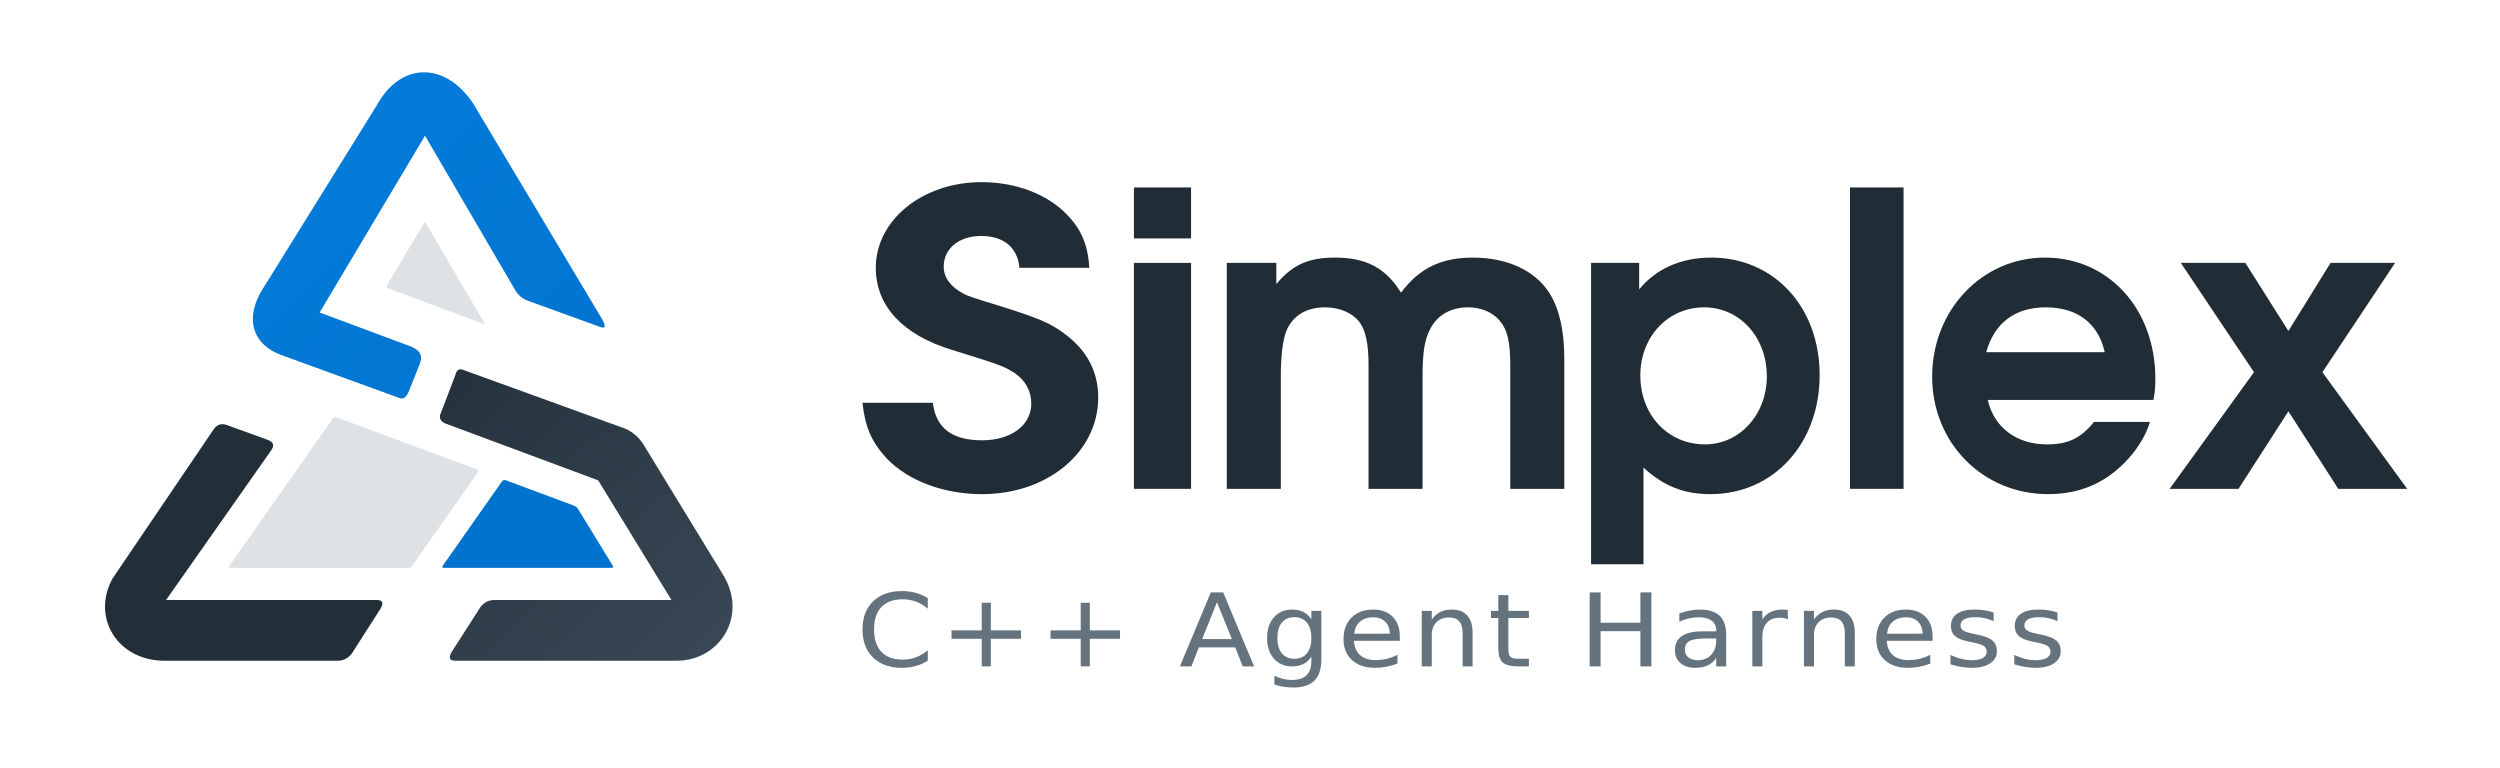
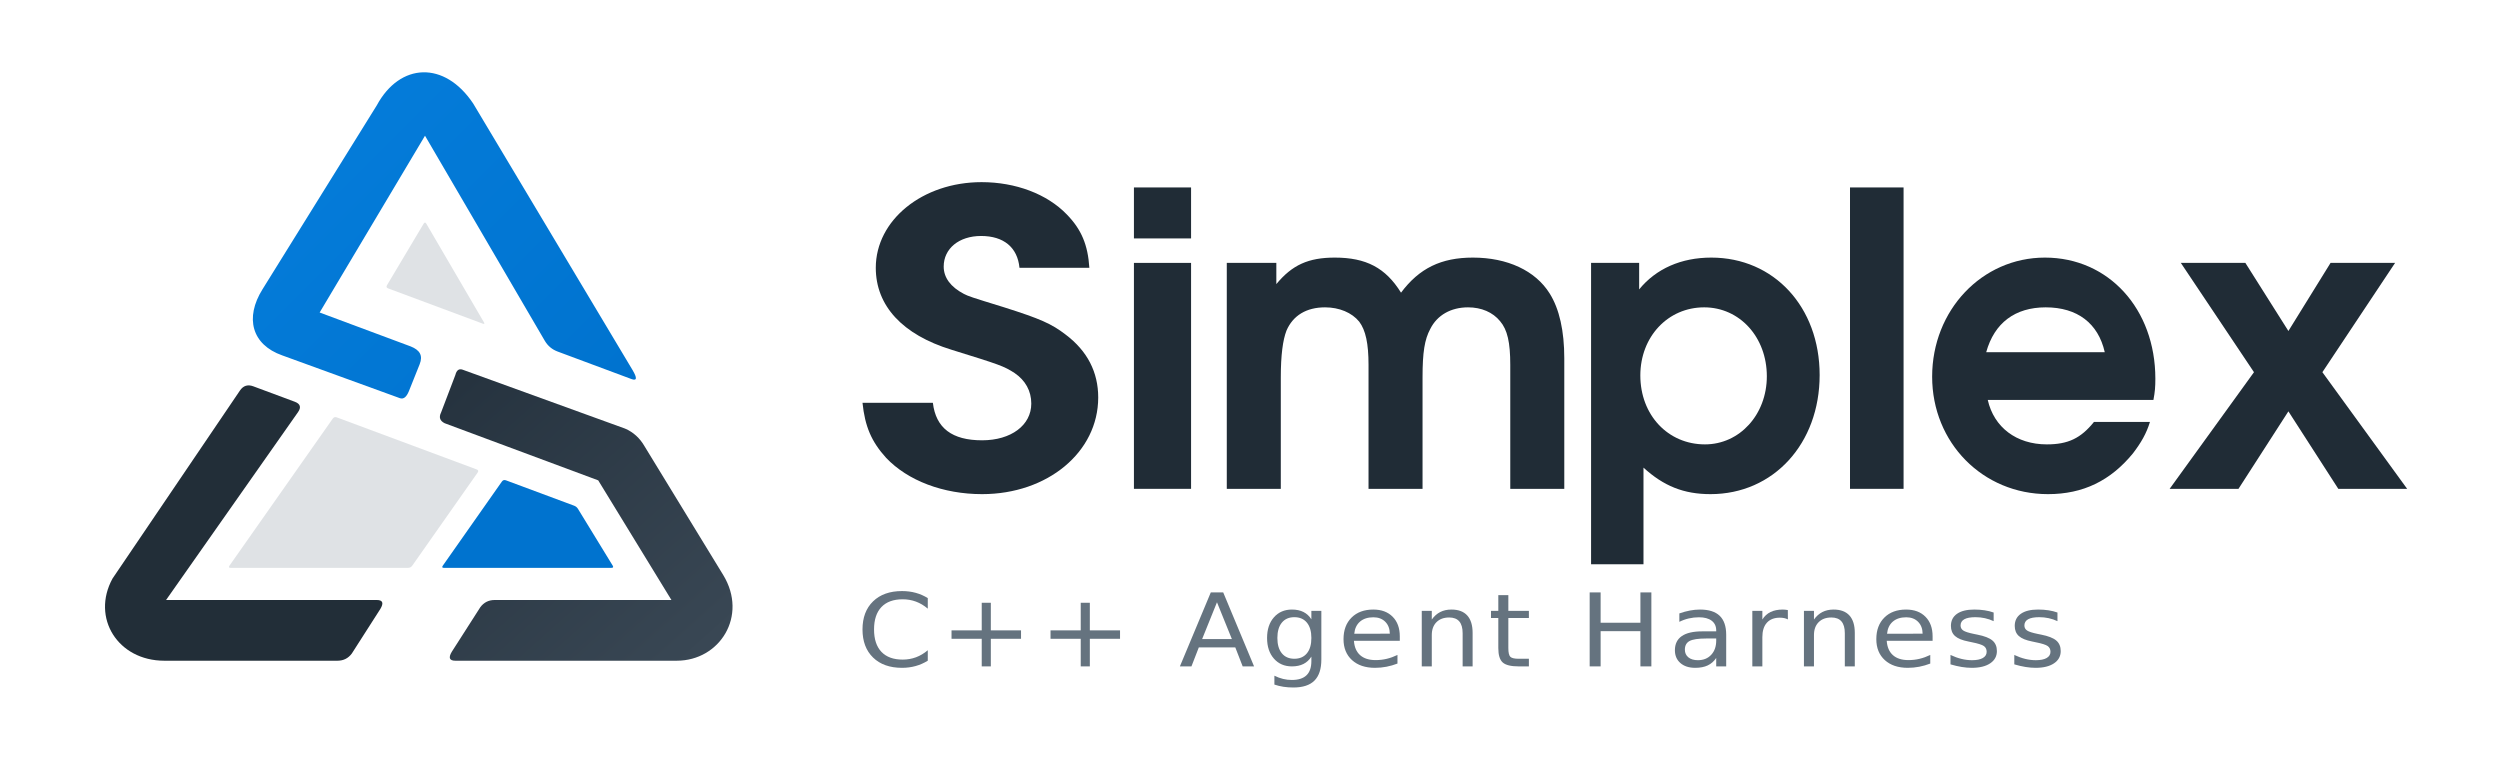
<svg xmlns="http://www.w3.org/2000/svg" width="1400" height="430" viewBox="300 120 1400 430" role="img" aria-labelledby="title desc">
  <defs>
    <linearGradient id="blue" x1="450" y1="180" x2="625" y2="355" gradientUnits="userSpaceOnUse">
      <stop stop-color="#057ddb" />
      <stop offset="1" stop-color="#0073cf" />
    </linearGradient>
    <linearGradient id="graphite" x1="540" y1="325" x2="687" y2="490" gradientUnits="userSpaceOnUse">
      <stop stop-color="#24313d" />
      <stop offset="1" stop-color="#394754" />
    </linearGradient>
  </defs>
  <g id="simplex-symbol">
-     <path id="upper-blue-ribbon" fill="url(#blue)" d="       M 524,343       L 458,319       C 441,313 437,298 447,282       L 511,179       C 524,155 549,154 565,178       L 636.723,297.951       Q 640.829,304.817 636.128,303.112       L 595.714,288.457       Q 591.014,286.752 588.492,282.435       L 538,196       L 479,295       L 530,314       C 535,316 537,319 535,324       L 529,339       Q 527,344 524,343 Z" />
+     <path id="upper-blue-ribbon" fill="url(#blue)" d="       M 524,343       L 458,319       C 441,313 437,298 447,282       L 511,179       C 524,155 549,154 565,178       L 654.177,327.141       Q 658.283,334.007 653.597,332.262       L 612.27,316.865       Q 607.585,315.12 605.063,310.803       L 538,196       L 479,295       L 530,314       C 535,316 537,319 535,324       L 529,339       Q 527,344 524,343 Z" />
    <path id="lower-right-ribbon" fill="url(#graphite)" d="       M 559,327       L 650,360       Q 657,363 661,370       L 705,442       C 719,465 703,490 679,490       L 555,490       Q 550,490 553,485       L 569,460       Q 572,456 577,456       L 676,456       L 635,389       L 549,357       Q 545,355 547,351       L 555,330       Q 556,326 559,327 Z" />
-     <path id="lower-left-ribbon" fill="#222e38" d="       M 419.613,360.473       Q 422.418,356.334 427.117,358.043       L 450.048,366.381       Q 454.747,368.09 451.873,372.181       L 393,456       L 511,456       Q 516,456 513,461       L 497,486       Q 494,490 489,490       L 392,490       C 366,490 351,466 363,444 Z" />
+     <path id="lower-left-ribbon" fill="#222e38" d="       M 434.351,338.728       Q 437.156,334.589 441.842,336.333       L 465.07,344.976       Q 469.756,346.72 466.883,350.811       L 393,456       L 511,456       Q 516,456 513,461       L 497,486       Q 494,490 489,490       L 392,490       C 366,490 351,466 363,444 Z" />
    <g id="inset-facets">
      <path id="upper-grey-facet" fill="#dfe2e5" d="M 516.727,279.696 L 537.232,245.289 Q 538,244 538.757,245.295 L 570.989,300.473 Q 571.746,301.768 570.34,301.244 L 517.364,281.508 Q 515.959,280.985 516.727,279.696 Z" />
      <path id="lower-left-grey-facet" fill="#dfe2e5" d="M 428.501,436.773 L 486.333,354.436 Q 487.195,353.209 488.601,353.732 L 566.941,382.881 Q 568.347,383.405 567.485,384.632 L 530.862,436.773 Q 530,438 528.5,438 L 429.139,438 Q 427.639,438 428.501,436.773 Z" />
      <path id="lower-right-blue-facet" fill="url(#blue)" d="M 547.97,436.773 L 581.048,389.679 Q 581.91,388.451 583.316,388.974 L 621.487,403.178 Q 622.893,403.701 623.676,404.98 L 643.099,436.721 Q 643.882,438 642.382,438 L 548.608,438 Q 547.108,438 547.97,436.773 Z" />
    </g>
  </g>
  <g id="wordmark" fill="#202c36">
    <path id="letter-1-S" transform="translate(779.142 393.7481) scale(0.2755741 -0.2283885)" d="M14 211C19 153 32 116 62 76C106 20 178 -13 257 -13C390 -13 493 90 493 224C493 286 471 338 427 378C398 405 375 417 302 445C232 471 230 472 220 478C193 495 179 518 179 545C179 589 210 620 255 620C301 620 329 592 333 542H475C472 598 459 636 429 673C389 723 325 752 256 752C136 752 41 659 41 542C41 449 95 378 195 341C294 304 301 301 323 284C345 266 357 240 357 209C357 156 316 119 257 119C196 119 163 149 157 211Z" />
    <path id="letter-2-i" transform="translate(922.0075 393.7481) scale(0.2406015 -0.2283885)" d="M54 0H187V554H54ZM54 614H187V739H54Z" />
    <path id="letter-3-m" transform="translate(974.7184 393.7481) scale(0.2274368 -0.2283885)" d="M54 0H187V273C187 328 192 365 201 388C217 425 250 445 296 445C331 445 362 432 380 410C396 389 403 356 403 304V0H536V273C536 335 541 366 555 392C572 426 606 445 648 445C681 445 709 433 727 411C745 390 752 359 752 304V0H885V320C885 387 873 441 849 479C814 535 745 567 660 567C582 567 528 541 483 481C445 542 397 567 320 567C255 567 215 549 176 502V554H54Z" />
    <path id="letter-4-p" transform="translate(1179.083 393.7481) scale(0.2206897 -0.2283885)" d="M54 -185H187V52C238 7 289 -13 357 -13C517 -13 634 111 634 279C634 446 518 567 359 567C283 567 219 540 176 489V554H54ZM341 445C431 445 500 372 500 276C500 182 431 109 343 109C249 109 179 181 179 278C179 373 249 445 341 445Z" />
    <path id="letter-5-l" transform="translate(1323.82 393.7481) scale(0.2255639 -0.2283885)" d="M54 0H187V739H54Z" />
    <path id="letter-6-e" transform="translate(1375.512 393.7481) scale(0.216263 -0.2283885)" d="M603 218C607 238 608 250 608 270C608 441 487 567 322 567C159 567 30 438 30 275C30 113 161 -13 330 -13C421 -13 492 20 550 87C571 113 585 136 594 164H449C415 124 382 109 327 109C248 109 190 151 174 218ZM170 335C191 407 245 445 324 445C406 445 460 406 477 335Z" />
    <path id="letter-7-x" transform="translate(1514.759 393.7481) scale(0.240942 -0.2283885)" d="M1 0H161L277 190L393 0H553L356 286L525 554H375L277 387L177 554H27L197 286Z" />
  </g>
  <g id="tagline" fill="#65737f" transform="translate(-11 0)">
    <g transform="translate(790.5084 493.1788) scale(0.030362 -0.0277492)">
      <path transform="translate(0 0)" d="M1319 1378V1165Q1217 1260 1101.5 1307.0Q986 1354 856 1354Q600 1354 464.0 1197.5Q328 1041 328 745Q328 450 464.0 293.5Q600 137 856 137Q986 137 1101.5 184.0Q1217 231 1319 326V115Q1213 43 1094.5 7.0Q976 -29 844 -29Q505 -29 310.0 178.5Q115 386 115 745Q115 1105 310.0 1312.5Q505 1520 844 1520Q978 1520 1096.5 1484.5Q1215 1449 1319 1378Z" />
      <path transform="translate(1540 0)" d="M942 1284V727H1499V557H942V0H774V557H217V727H774V1284Z" />
      <path transform="translate(3366 0)" d="M942 1284V727H1499V557H942V0H774V557H217V727H774V1284Z" />
      <path transform="translate(5953 0)" d="M700 1294 426 551H975ZM586 1493H815L1384 0H1174L1038 383H365L229 0H16Z" />
      <path transform="translate(7464 0)" d="M930 573Q930 773 847.5 883.0Q765 993 616 993Q468 993 385.5 883.0Q303 773 303 573Q303 374 385.5 264.0Q468 154 616 154Q765 154 847.5 264.0Q930 374 930 573ZM1114 139Q1114 -147 987.0 -286.5Q860 -426 598 -426Q501 -426 415.0 -411.5Q329 -397 248 -367V-188Q329 -232 408.0 -253.0Q487 -274 569 -274Q750 -274 840.0 -179.5Q930 -85 930 106V197Q873 98 784.0 49.0Q695 0 571 0Q365 0 239.0 157.0Q113 314 113 573Q113 833 239.0 990.0Q365 1147 571 1147Q695 1147 784.0 1098.0Q873 1049 930 950V1120H1114Z" />
      <path transform="translate(8874 0)" d="M1151 606V516H305Q317 326 419.5 226.5Q522 127 705 127Q811 127 910.5 153.0Q1010 179 1108 231V57Q1009 15 905.0 -7.0Q801 -29 694 -29Q426 -29 269.5 127.0Q113 283 113 549Q113 824 261.5 985.5Q410 1147 662 1147Q888 1147 1019.5 1001.5Q1151 856 1151 606ZM967 660Q965 811 882.5 901.0Q800 991 664 991Q510 991 417.5 904.0Q325 817 311 659Z" />
      <path transform="translate(10244 0)" d="M1124 676V0H940V670Q940 829 878.0 908.0Q816 987 692 987Q543 987 457.0 892.0Q371 797 371 633V0H186V1120H371V946Q437 1047 526.5 1097.0Q616 1147 733 1147Q926 1147 1025.0 1027.5Q1124 908 1124 676Z" />
      <path transform="translate(11652 0)" d="M375 1438V1120H754V977H375V369Q375 232 412.5 193.0Q450 154 565 154H754V0H565Q352 0 271.0 79.5Q190 159 190 369V977H55V1120H190V1438Z" />
      <path transform="translate(13326 0)" d="M201 1493H403V881H1137V1493H1339V0H1137V711H403V0H201Z" />
      <path transform="translate(14976 0)" d="M702 563Q479 563 393.0 512.0Q307 461 307 338Q307 240 371.5 182.5Q436 125 547 125Q700 125 792.5 233.5Q885 342 885 522V563ZM1069 639V0H885V170Q822 68 728.0 19.5Q634 -29 498 -29Q326 -29 224.5 67.5Q123 164 123 326Q123 515 249.5 611.0Q376 707 627 707H885V725Q885 852 801.5 921.5Q718 991 567 991Q471 991 380.0 968.0Q289 945 205 899V1069Q306 1108 401.0 1127.5Q496 1147 586 1147Q829 1147 949.0 1021.0Q1069 895 1069 639Z" />
      <path transform="translate(16341 0)" d="M842 948Q811 966 774.5 974.5Q738 983 694 983Q538 983 454.5 881.5Q371 780 371 590V0H186V1120H371V946Q429 1048 522.0 1097.5Q615 1147 748 1147Q767 1147 790.0 1144.5Q813 1142 841 1137Z" />
      <path transform="translate(17293 0)" d="M1124 676V0H940V670Q940 829 878.0 908.0Q816 987 692 987Q543 987 457.0 892.0Q371 797 371 633V0H186V1120H371V946Q437 1047 526.5 1097.0Q616 1147 733 1147Q926 1147 1025.0 1027.5Q1124 908 1124 676Z" />
      <path transform="translate(18701 0)" d="M1151 606V516H305Q317 326 419.5 226.5Q522 127 705 127Q811 127 910.5 153.0Q1010 179 1108 231V57Q1009 15 905.0 -7.0Q801 -29 694 -29Q426 -29 269.5 127.0Q113 283 113 549Q113 824 261.5 985.5Q410 1147 662 1147Q888 1147 1019.5 1001.5Q1151 856 1151 606ZM967 660Q965 811 882.5 901.0Q800 991 664 991Q510 991 417.5 904.0Q325 817 311 659Z" />
      <path transform="translate(20071 0)" d="M907 1087V913Q829 953 745.0 973.0Q661 993 571 993Q434 993 365.5 951.0Q297 909 297 825Q297 761 346.0 724.5Q395 688 543 655L606 641Q802 599 884.5 522.5Q967 446 967 309Q967 153 843.5 62.0Q720 -29 504 -29Q414 -29 316.5 -11.5Q219 6 111 41V231Q213 178 312.0 151.5Q411 125 508 125Q638 125 708.0 169.5Q778 214 778 295Q778 370 727.5 410.0Q677 450 506 487L442 502Q271 538 195.0 612.5Q119 687 119 817Q119 975 231.0 1061.0Q343 1147 549 1147Q651 1147 741.0 1132.0Q831 1117 907 1087Z" />
      <path transform="translate(21248 0)" d="M907 1087V913Q829 953 745.0 973.0Q661 993 571 993Q434 993 365.5 951.0Q297 909 297 825Q297 761 346.0 724.5Q395 688 543 655L606 641Q802 599 884.5 522.5Q967 446 967 309Q967 153 843.5 62.0Q720 -29 504 -29Q414 -29 316.5 -11.5Q219 6 111 41V231Q213 178 312.0 151.5Q411 125 508 125Q638 125 708.0 169.5Q778 214 778 295Q778 370 727.5 410.0Q677 450 506 487L442 502Q271 538 195.0 612.5Q119 687 119 817Q119 975 231.0 1061.0Q343 1147 549 1147Q651 1147 741.0 1132.0Q831 1117 907 1087Z" />
    </g>
  </g>
</svg>
